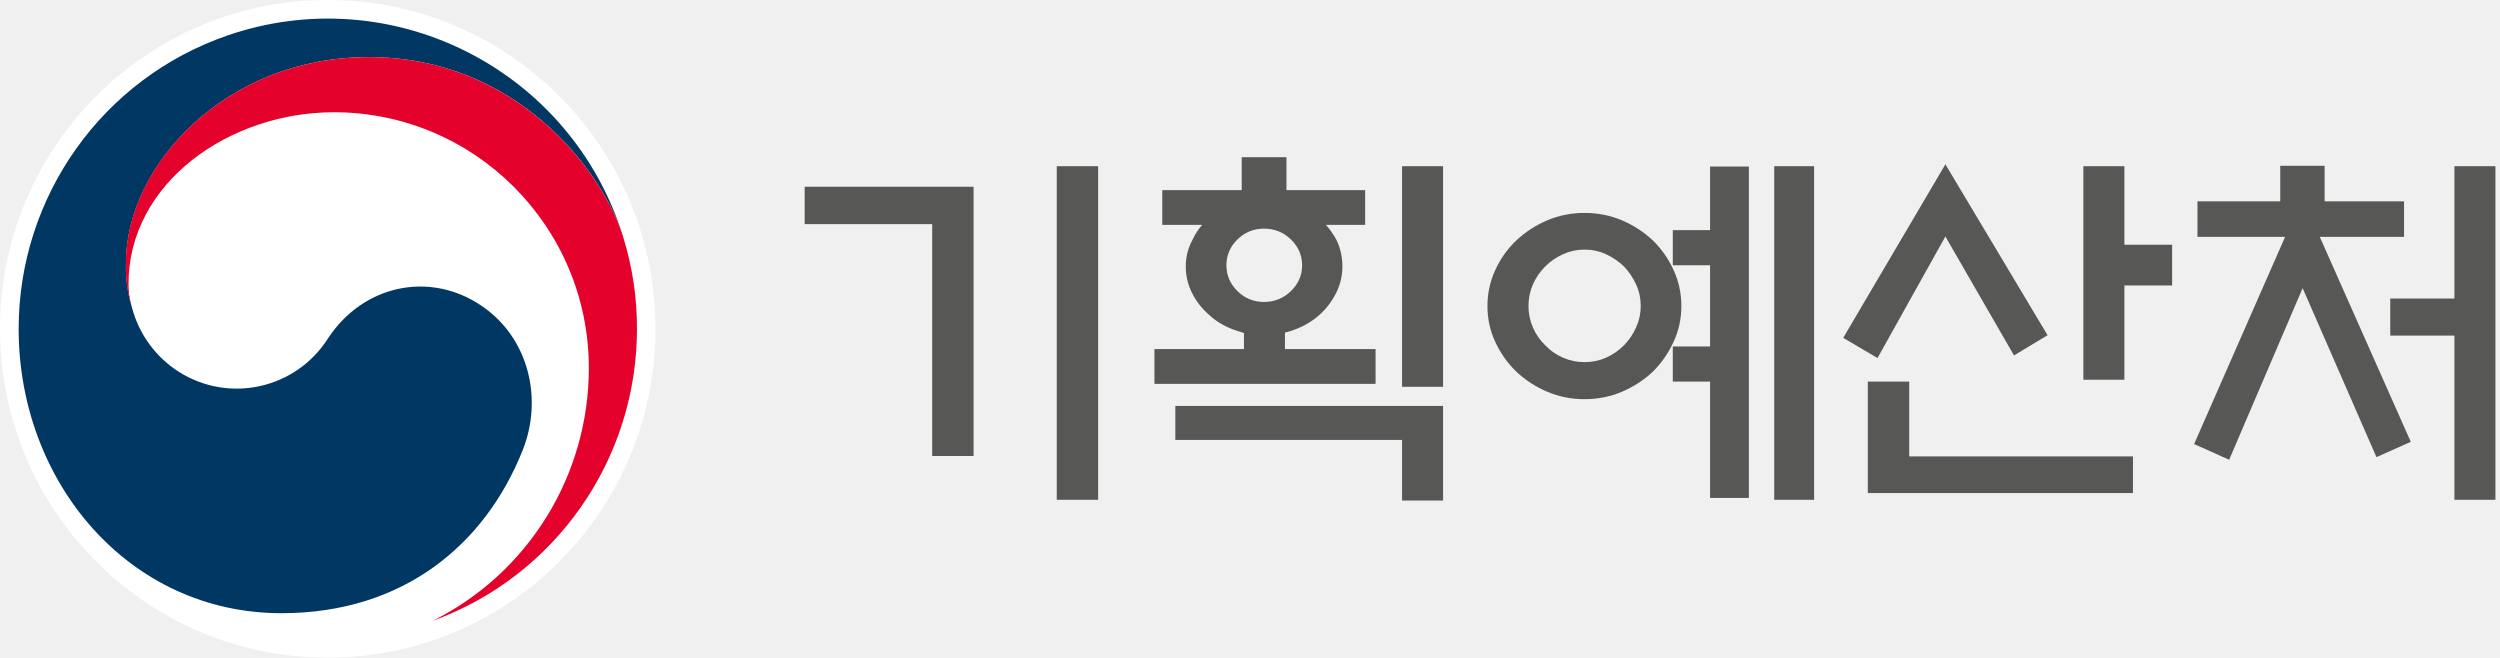
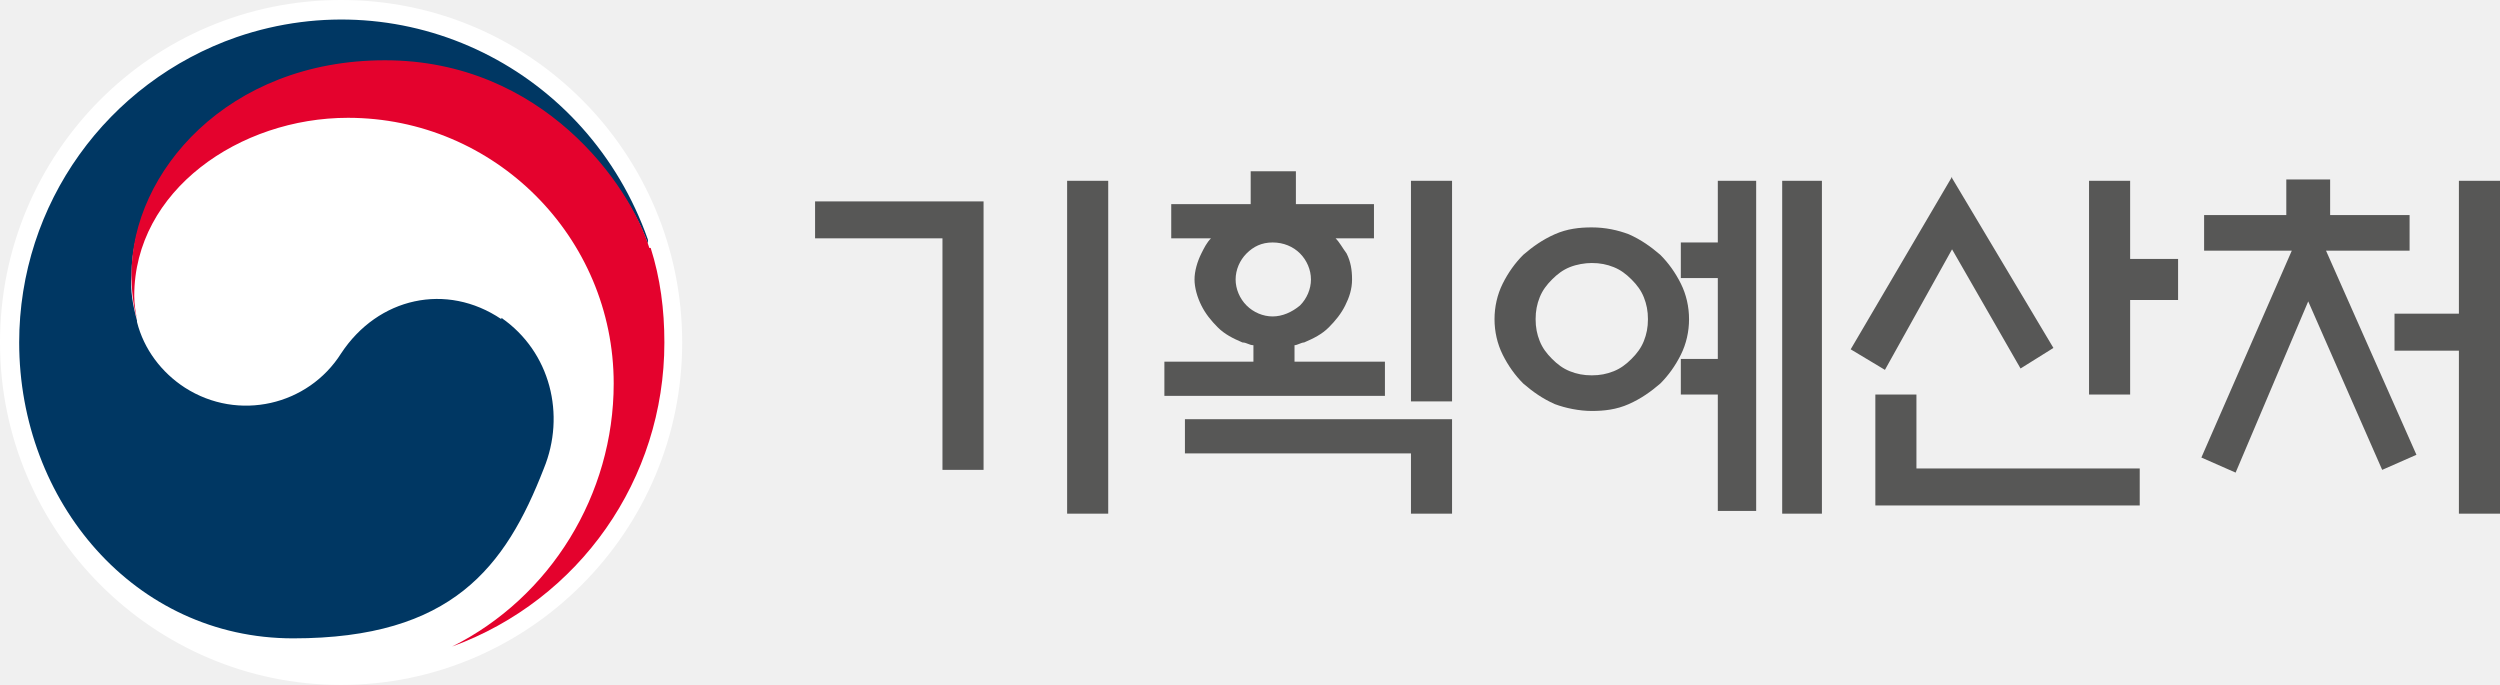
- <svg xmlns="http://www.w3.org/2000/svg" width="190" height="50" viewBox="0 0 190 50" fill="none">
-   <g clip-path="url(#clip0_426_6194)">
-     <mask id="mask0_426_6194" style="mask-type:luminance" maskUnits="userSpaceOnUse" x="-1" y="0" width="191" height="50">
-       <path d="M-0.002 0H189.681V50H-0.002V0Z" fill="white" />
-     </mask>
-     <g mask="url(#mask0_426_6194)">
-       <path fill-rule="evenodd" clip-rule="evenodd" d="M89.325 30.849H109.674V38.041H106.556V33.436H89.325V30.849ZM141.954 29.002H145.1V34.687H162.105V37.472H141.954V29.002ZM120.415 18.968C119.848 18.968 119.305 19.086 118.786 19.323C118.266 19.56 117.817 19.868 117.439 20.247C117.043 20.645 116.731 21.099 116.504 21.611C116.277 22.123 116.164 22.672 116.164 23.26C116.164 23.828 116.277 24.373 116.504 24.894C116.731 25.415 117.043 25.865 117.439 26.244C117.817 26.642 118.266 26.955 118.786 27.182C119.305 27.41 119.848 27.523 120.415 27.523C121.001 27.523 121.549 27.41 122.059 27.182C122.569 26.955 123.023 26.642 123.419 26.244C123.797 25.865 124.104 25.415 124.34 24.894C124.577 24.373 124.695 23.828 124.695 23.26C124.695 22.672 124.577 22.123 124.34 21.611C124.104 21.099 123.797 20.645 123.419 20.247C123.023 19.868 122.569 19.56 122.059 19.323C121.549 19.086 121.001 18.968 120.415 18.968ZM96.07 17.376C95.277 17.376 94.601 17.651 94.044 18.2C93.487 18.75 93.208 19.403 93.208 20.161C93.208 20.919 93.487 21.573 94.044 22.123C94.601 22.672 95.277 22.947 96.07 22.947C96.864 22.947 97.544 22.672 98.111 22.123C98.678 21.573 98.961 20.919 98.961 20.161C98.961 19.403 98.678 18.75 98.111 18.2C97.544 17.651 96.864 17.376 96.07 17.376ZM120.415 16.182C121.435 16.182 122.39 16.371 123.278 16.75C124.166 17.129 124.95 17.641 125.63 18.285C126.272 18.911 126.792 19.654 127.189 20.517C127.585 21.379 127.784 22.293 127.784 23.26C127.784 24.226 127.585 25.136 127.189 25.988C126.792 26.841 126.272 27.59 125.63 28.234C124.95 28.878 124.166 29.39 123.278 29.769C122.39 30.148 121.435 30.337 120.415 30.337C119.414 30.337 118.469 30.148 117.581 29.769C116.693 29.39 115.909 28.878 115.229 28.234C114.567 27.59 114.038 26.841 113.642 25.988C113.245 25.136 113.046 24.226 113.046 23.26C113.046 22.293 113.245 21.379 113.642 20.517C114.038 19.654 114.567 18.911 115.229 18.285C115.909 17.641 116.693 17.129 117.581 16.75C118.469 16.371 119.414 16.182 120.415 16.182ZM61.154 14.192H73.993V34.658H70.847V17.035H61.154V14.192ZM129.966 12.657H132.914V37.842H129.966V29.002H127.132V26.33H129.966V20.161H127.132V17.489H129.966V12.657ZM186.535 12.629H189.68V37.984H186.535V25.505H181.66V22.691H186.535V12.629ZM158.335 12.629H161.453V18.598H165.081V21.696H161.453V28.859H158.335V12.629ZM134.841 12.629H137.873V37.984H134.841V12.629ZM106.556 12.629H109.674V29.399H106.556V12.629ZM80.313 12.629H83.459V37.984H80.313V12.629ZM173.299 12.6H176.672V15.301H182.708V18.001H176.303L183.219 33.578L180.611 34.743L175 21.895L169.416 34.942L166.753 33.748L173.668 18.001H167.008V15.301H173.299V12.6ZM147.849 12.487L155.615 25.477L153.064 27.012L147.849 17.973L142.691 27.211L140.084 25.676L147.849 12.487ZM94.37 11.947H97.771V14.448H103.751V17.091H100.775C101.077 17.433 101.342 17.812 101.569 18.229C101.871 18.854 102.022 19.526 102.022 20.247C102.022 20.967 101.861 21.644 101.54 22.279C101.219 22.914 100.794 23.468 100.265 23.942C99.736 24.416 99.112 24.785 98.394 25.05C98.149 25.145 97.903 25.221 97.657 25.278V26.529H104.544V29.172H87.738V26.529H94.54V25.306C94.275 25.23 94.011 25.145 93.746 25.05C93.028 24.785 92.414 24.416 91.904 23.942C91.356 23.468 90.922 22.914 90.6 22.279C90.279 21.644 90.119 20.967 90.119 20.247C90.119 19.526 90.289 18.854 90.629 18.229C90.818 17.812 91.063 17.433 91.366 17.091H88.333V14.448H94.37V11.947Z" fill="#575756" />
-       <path fill-rule="evenodd" clip-rule="evenodd" d="M49.818 24.993C49.819 38.796 38.667 49.987 24.909 49.987C11.152 49.988 -0.001 38.798 -0.002 24.994C-0.002 11.191 11.15 0.001 24.907 0H24.911C38.667 0 49.819 11.19 49.818 24.992V24.993Z" fill="white" />
-       <path fill-rule="evenodd" clip-rule="evenodd" d="M36.622 23.257C32.662 20.554 27.59 21.658 24.927 25.719C22.483 29.563 17.396 30.691 13.564 28.239C11.841 27.136 10.588 25.428 10.051 23.448H10.048C10.038 23.419 10.035 23.394 10.022 23.362C10.016 23.326 10.007 23.291 9.996 23.257C9.684 22.193 9.542 21.086 9.574 19.977C9.574 12.578 17.14 4.338 28.041 4.338C39.2 4.338 45.587 12.862 47.231 17.601C47.207 17.515 47.18 17.431 47.149 17.348C42.938 5.03 29.571 -1.531 17.294 2.694C7.796 5.963 1.417 14.925 1.418 25C1.418 36.641 9.781 46.603 21.39 46.603C30.646 46.603 36.869 41.396 39.722 34.218C41.286 30.295 40.18 25.683 36.622 23.257Z" fill="#003763" />
-       <path fill-rule="evenodd" clip-rule="evenodd" d="M47.377 18.062C46.005 13.441 39.569 4.338 28.033 4.338C17.129 4.338 9.563 12.578 9.563 19.975C9.531 21.084 9.673 22.192 9.985 23.256C9.844 22.708 9.771 22.144 9.767 21.577C9.767 13.87 17.46 8.531 25.368 8.531C36.071 8.529 44.749 17.23 44.751 27.965V27.971C44.755 36.106 40.166 43.543 32.906 47.169V47.175C42.212 43.792 48.41 34.926 48.41 24.997C48.417 22.646 48.068 20.307 47.376 18.06" fill="#E4022D" />
-     </g>
-   </g>
+ <svg xmlns="http://www.w3.org/2000/svg" id="_레이어_1" data-name="레이어_1" version="1.1" viewBox="0 0 182.5 50">
  <defs>
-     <clipPath id="clip0_426_6194">
-       <rect width="189.683" height="50" fill="white" />
-     </clipPath>
+     <style>
+       .st0 {
+         fill: #575756;
+       }
+ 
+       .st0, .st1, .st2, .st3 {
+         fill-rule: evenodd;
+       }
+ 
+       .st1 {
+         fill: #fff;
+       }
+ 
+       .st2 {
+         fill: #003763;
+       }
+ 
+       .st3 {
+         fill: #e4022d;
+       }
+     </style>
  </defs>
+   <path class="st0" d="M86.5,30.6h19.5v6.9h-3v-4.4h-16.5v-2.5ZM136.9,28.8h3v5.4h16.3v2.7h-19.3v-8.1ZM116.2,19.2c-.5,0-1.1.1-1.6.3-.5.2-.9.5-1.3.9-.4.4-.7.8-.9,1.3-.2.5-.3,1-.3,1.6s.1,1.1.3,1.6c.2.5.5.9.9,1.3.4.4.8.7,1.3.9.5.2,1,.3,1.6.3s1.1-.1,1.6-.3c.5-.2.9-.5,1.3-.9.4-.4.7-.8.9-1.3.2-.5.3-1,.3-1.6s-.1-1.1-.3-1.6c-.2-.5-.5-.9-.9-1.3-.4-.4-.8-.7-1.3-.9-.5-.2-1-.3-1.6-.3ZM92.9,17.7c-.8,0-1.4.3-1.9.8-.5.5-.8,1.2-.8,1.9s.3,1.4.8,1.9c.5.5,1.2.8,1.9.8s1.4-.3,2-.8c.5-.5.8-1.2.8-1.9s-.3-1.4-.8-1.9c-.5-.5-1.2-.8-2-.8ZM116.2,16.6c1,0,1.9.2,2.7.5.9.4,1.6.9,2.3,1.5.6.6,1.1,1.3,1.5,2.1.4.8.6,1.7.6,2.6s-.2,1.8-.6,2.6c-.4.8-.9,1.5-1.5,2.1-.7.6-1.4,1.1-2.3,1.5-.9.4-1.8.5-2.7.5s-1.9-.2-2.7-.5c-.9-.4-1.6-.9-2.3-1.5-.6-.6-1.1-1.3-1.5-2.1-.4-.8-.6-1.7-.6-2.6s.2-1.8.6-2.6c.4-.8.9-1.5,1.5-2.1.7-.6,1.4-1.1,2.3-1.5.9-.4,1.8-.5,2.7-.5ZM59.5,14.7h12.3v19.6h-3v-16.9h-9.3v-2.7ZM125.4,13.2h2.8v24.1h-2.8v-8.5h-2.7v-2.6h2.7v-5.9h-2.7v-2.6h2.7v-4.6ZM179.5,13.2h3v24.3h-3v-11.9h-4.7v-2.7h4.7v-9.6ZM152.5,13.2h3v5.7h3.5v3h-3.5v6.9h-3v-15.5ZM130.1,13.2h2.9v24.3h-2.9V13.2ZM103,13.2h3v16.1h-3V13.2ZM77.9,13.2h3v24.3h-3V13.2ZM166.9,13.1h3.2v2.6h5.8v2.6h-6.1l6.6,14.9-2.5,1.1-5.4-12.3-5.3,12.5-2.5-1.1,6.6-15.1h-6.4v-2.6h6v-2.6ZM142.5,13l7.4,12.4-2.4,1.5-5-8.7-4.9,8.8-2.5-1.5,7.4-12.6ZM91.3,12.5h3.3v2.4h5.7v2.5h-2.8c.3.3.5.7.8,1.1.3.6.4,1.2.4,1.9s-.2,1.3-.5,1.9-.7,1.1-1.2,1.6c-.5.5-1.1.8-1.8,1.1-.2,0-.5.2-.7.2v1.2h6.6v2.5h-16.1v-2.5h6.5v-1.2c-.3,0-.5-.2-.8-.2-.7-.3-1.3-.6-1.8-1.1-.5-.5-.9-1-1.2-1.6-.3-.6-.5-1.3-.5-1.9s.2-1.3.5-1.9c.2-.4.4-.8.7-1.1h-2.9v-2.5h5.8v-2.4Z" />
+   <path class="st1" d="M49.8,25c0,13.8-11.2,25-24.9,25C11.2,50,0,38.8,0,25,0,11.2,11.1,0,24.9,0h0c13.8,0,24.9,11.2,24.9,25h0Z" />
+   <path class="st2" d="M36.6,23.3c-4-2.7-9-1.6-11.7,2.5-2.4,3.8-7.5,5-11.4,2.5-1.7-1.1-3-2.8-3.5-4.8h0s0,0,0,0c0,0,0,0,0-.1-.3-1.1-.5-2.2-.4-3.3,0-7.4,7.6-15.6,18.5-15.6s17.5,8.5,19.2,13.3c0,0,0-.2,0-.3C42.9,5,29.6-1.5,17.3,2.7,7.8,6,1.4,14.9,1.4,25c0,11.6,8.4,21.6,20,21.6s15.5-5.2,18.3-12.4c1.6-3.9.5-8.5-3.1-11Z" />
+   <path class="st3" d="M47.4,18.1c-1.4-4.6-7.8-13.7-19.3-13.7S9.6,12.6,9.6,20c0,1.1.1,2.2.4,3.3-.1-.5-.2-1.1-.2-1.7,0-7.7,7.7-13,15.6-13,10.7,0,19.4,8.7,19.4,19.4h0c0,8.1-4.6,15.6-11.8,19.2h0c9.3-3.4,15.5-12.2,15.5-22.2,0-2.4-.3-4.7-1-6.9" />
</svg>
